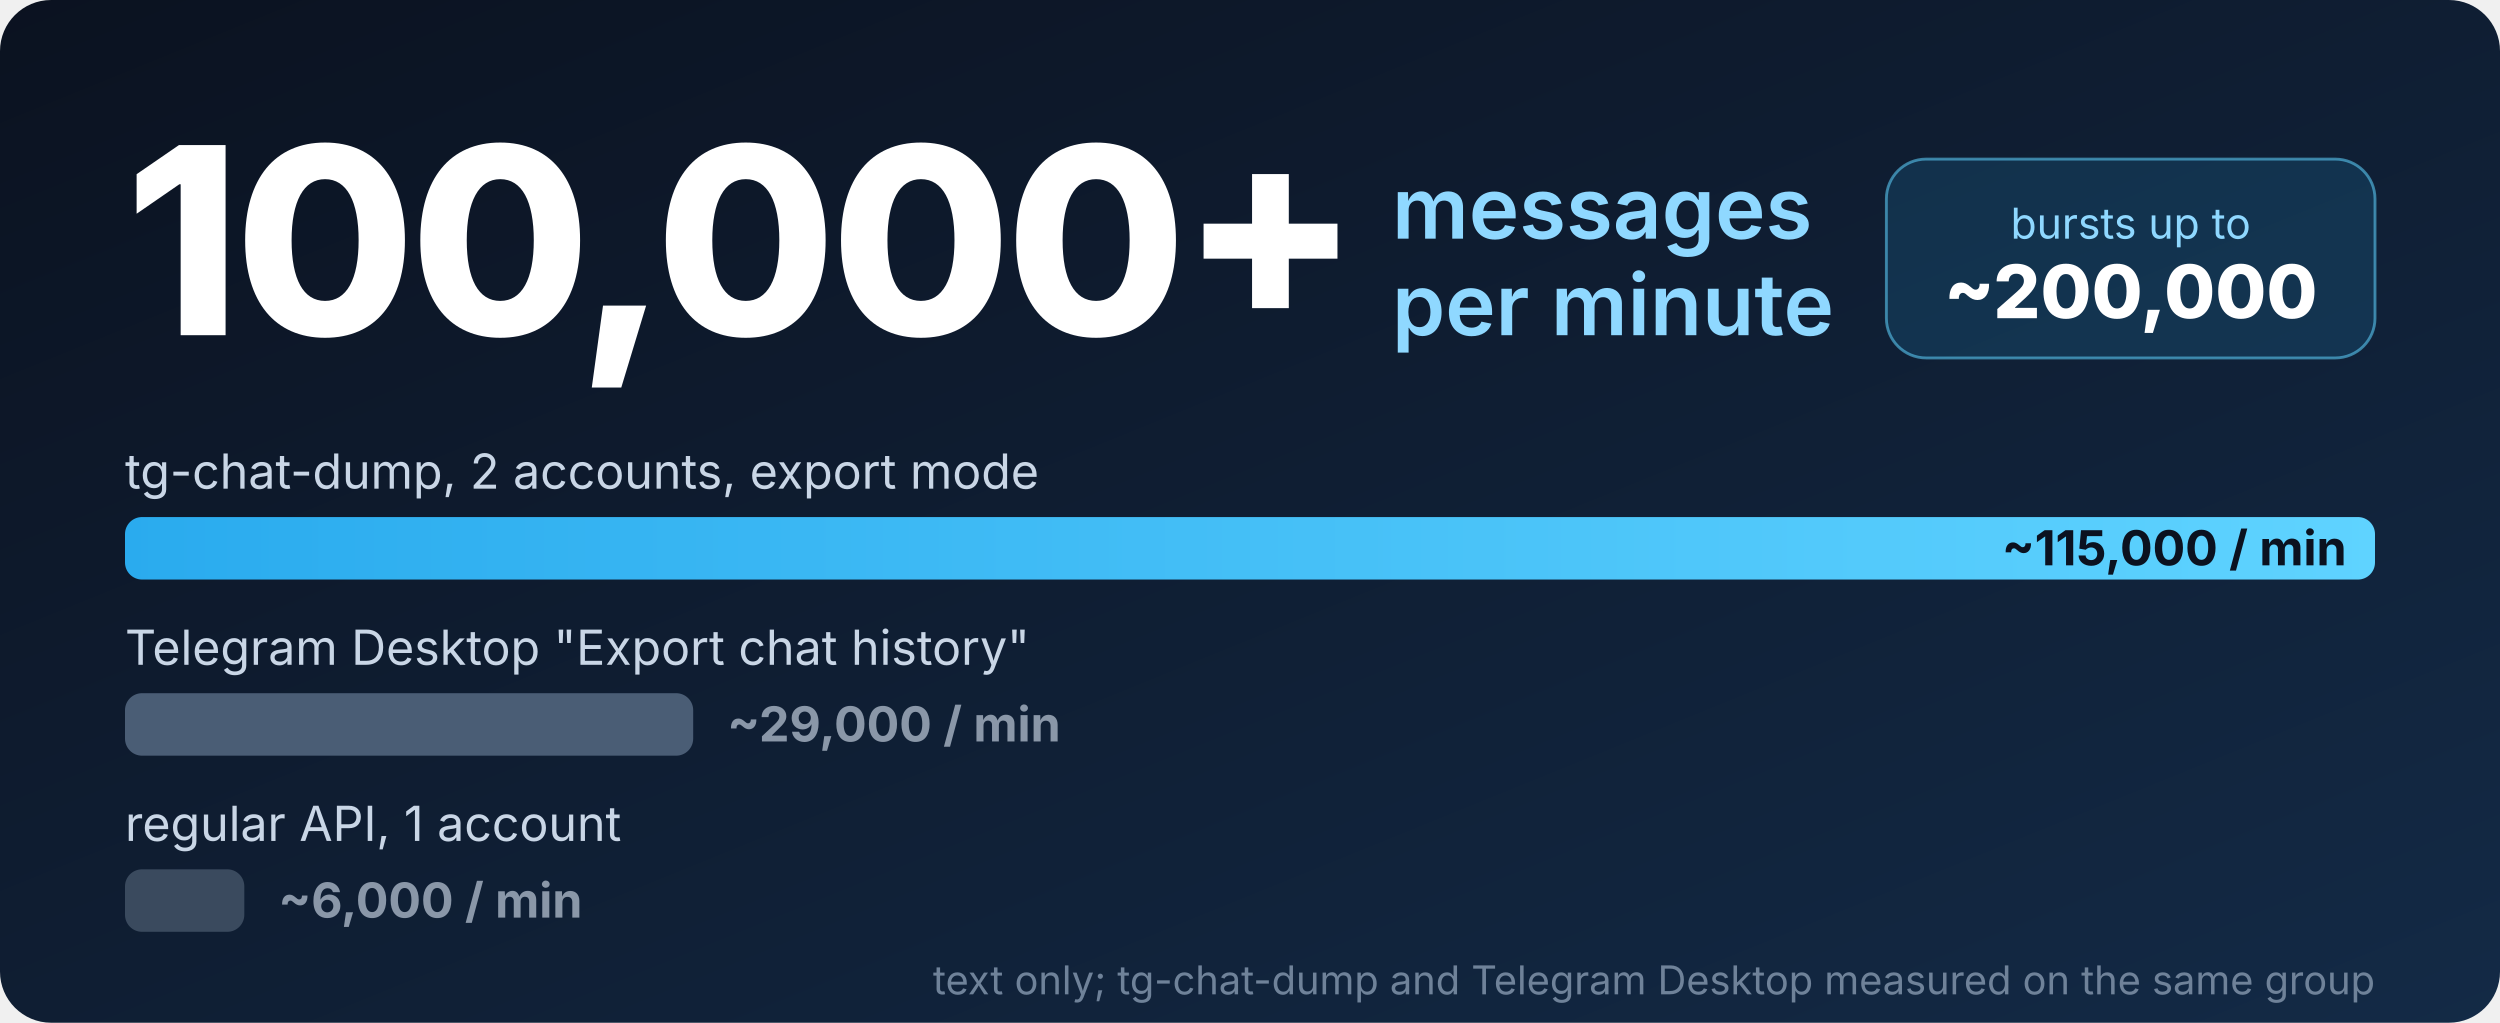
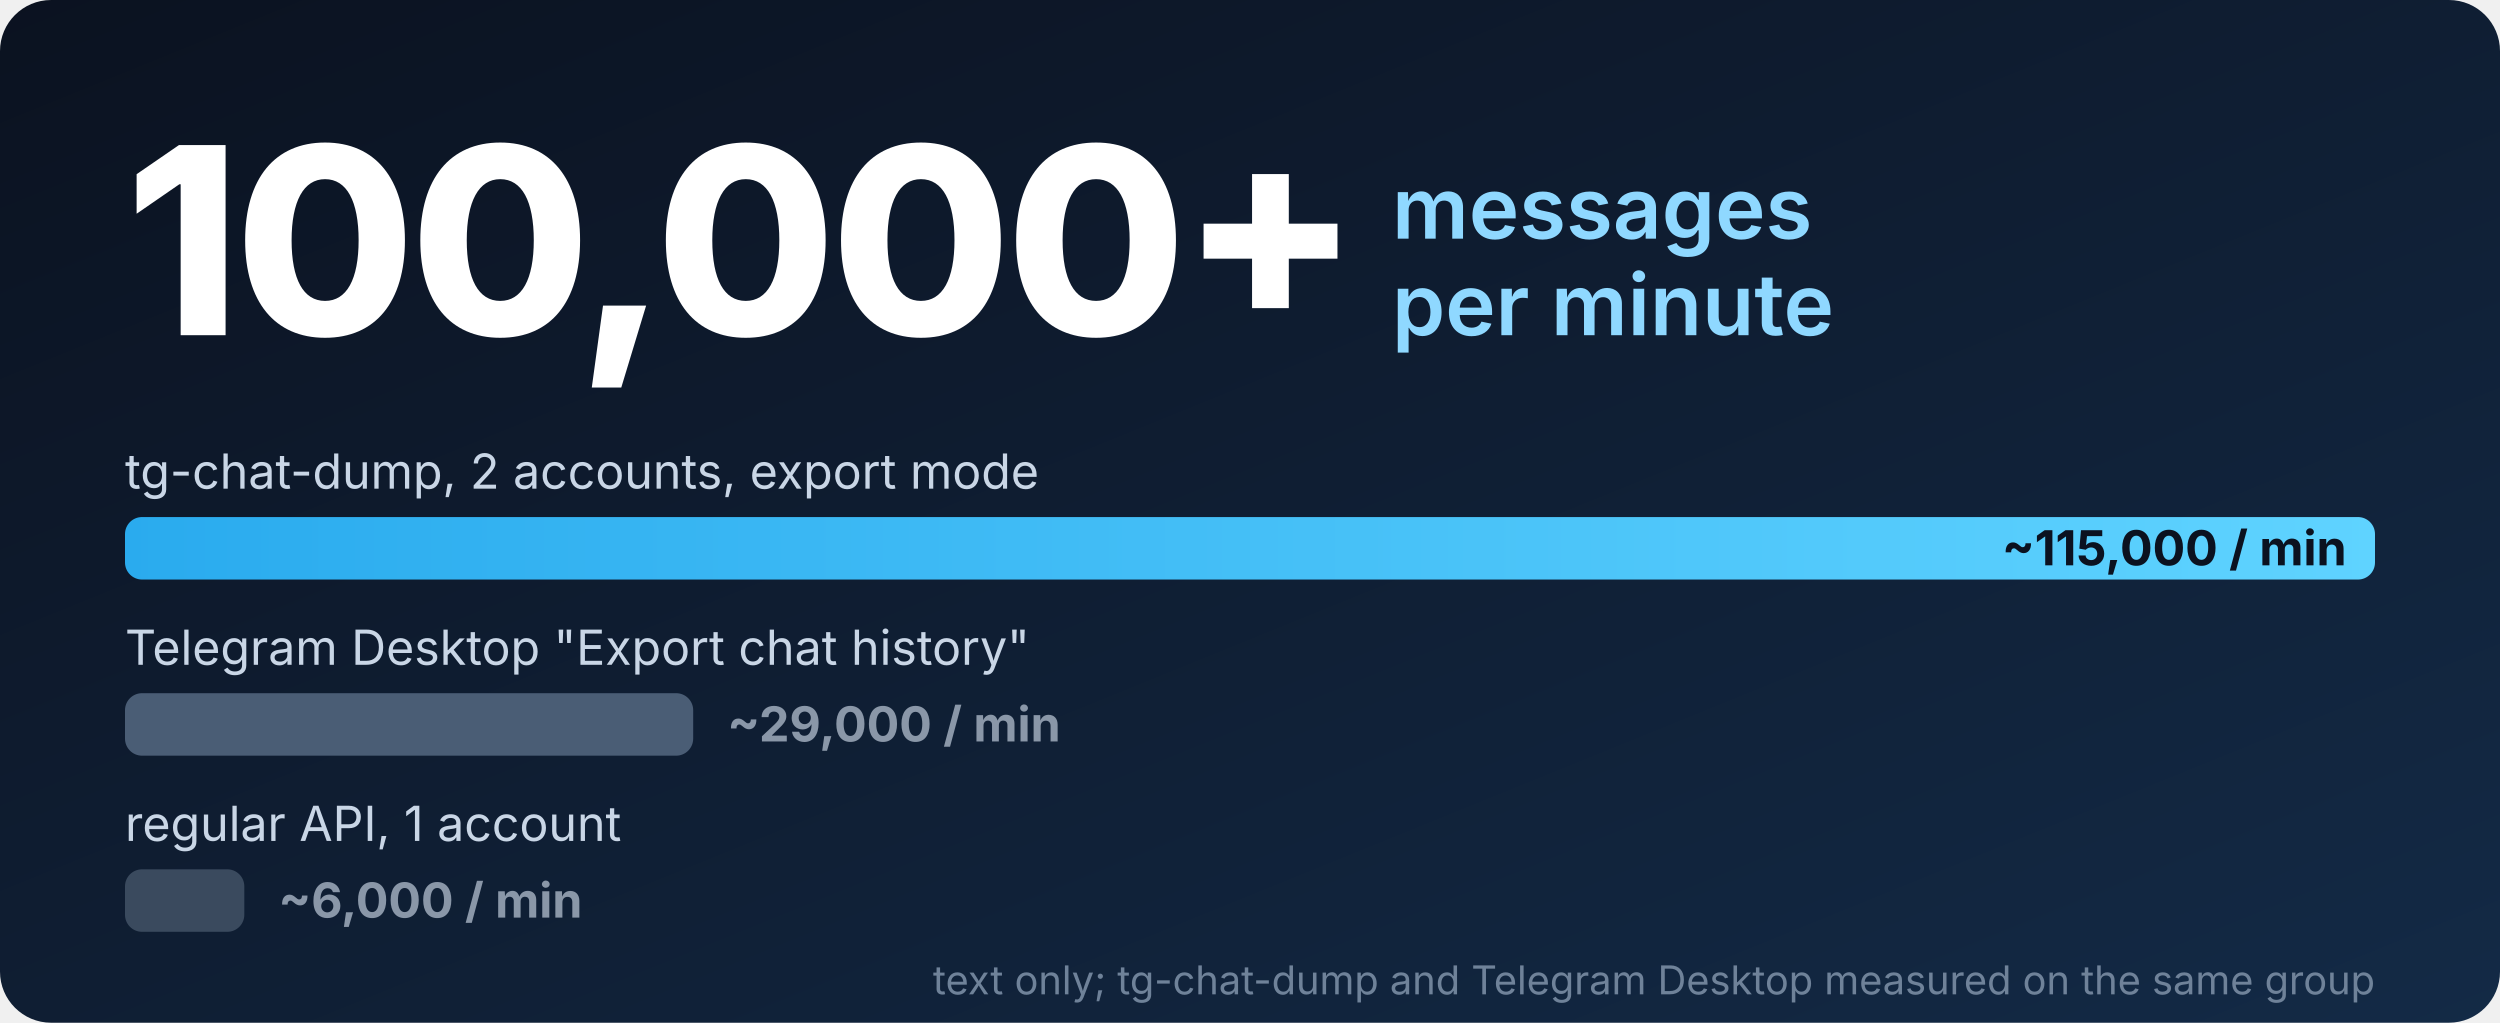
- <svg xmlns="http://www.w3.org/2000/svg" width="880" height="360" viewBox="0 0 880 360" role="img" aria-label="Over 100,000 messages per minute, in bursts up to about 200,000: about 115,000 with tg-chat-dump, about 29,000 with Telegram Desktop's export, about 6,000 through the regular API">
+ <svg xmlns="http://www.w3.org/2000/svg" width="880" height="360" viewBox="0 0 880 360" role="img" aria-label="Over 100,000 messages per minute: about 115,000 with tg-chat-dump, about 29,000 with Telegram Desktop's export, about 6,000 through the regular API">
  <defs>
    <linearGradient id="bg" x1="0" y1="0" x2="1" y2="1">
      <stop offset="0" stop-color="#0b1220" />
      <stop offset="1" stop-color="#132a46" />
    </linearGradient>
    <linearGradient id="fast" x1="0" y1="0" x2="1" y2="0">
      <stop offset="0" stop-color="#2aabee" />
      <stop offset="1" stop-color="#5fd3ff" />
    </linearGradient>
  </defs>
  <style>
    text { font-family: -apple-system, "Segoe UI", Inter, Roboto, Helvetica, Arial, sans-serif; }
    .big { font-size: 92px; font-weight: 800; fill: #ffffff; letter-spacing: -2px; }
    .unit { font-size: 30px; font-weight: 600; fill: #8fd8ff; }
    .label { font-size: 17px; fill: #c9d6e6; }
    .value { font-size: 17px; font-weight: 700; fill: #0b1220; }
    .slow { font-size: 17px; font-weight: 700; fill: #8a97a8; }
    .note { font-size: 14px; fill: #6f8299; }
-     .burst-label { font-size: 15px; fill: #8fd8ff; }
-     .burst { font-size: 26px; font-weight: 800; fill: #ffffff; }
  </style>
  <rect width="880" height="360" rx="18" fill="url(#bg)" />
  <text x="44" y="118" class="big">100,000+</text>
  <text x="490" y="84" class="unit">messages</text>
  <text x="490" y="118" class="unit">per minute</text>
-   <rect x="664" y="56" width="172" height="70" rx="14" fill="#2aabee" fill-opacity="0.14" stroke="#5fd3ff" stroke-opacity="0.55" />
-   <text x="750" y="84" class="burst-label" text-anchor="middle">bursts up to</text>
-   <text x="750" y="112" class="burst" text-anchor="middle">~200,000</text>
  <text x="44" y="172" class="label">tg-chat-dump, 2 accounts, export mode</text>
  <rect x="44" y="182" width="792" height="22" rx="6" fill="url(#fast)" />
  <text x="826" y="199" class="value" text-anchor="end">~115,000 / min</text>
  <text x="44" y="234" class="label">Telegram Desktop "Export chat history"</text>
  <rect x="44" y="244" width="200" height="22" rx="6" fill="#4a5d75" />
  <text x="256" y="261" class="slow">~29,000 / min</text>
  <text x="44" y="296" class="label">regular API, 1 account</text>
  <rect x="44" y="306" width="42" height="22" rx="6" fill="#3a4a5e" />
  <text x="98" y="323" class="slow">~6,000 / min</text>
  <text x="836" y="350" class="note" text-anchor="end">text only; tg-chat-dump and Telegram Desktop measured on the same group</text>
</svg>
